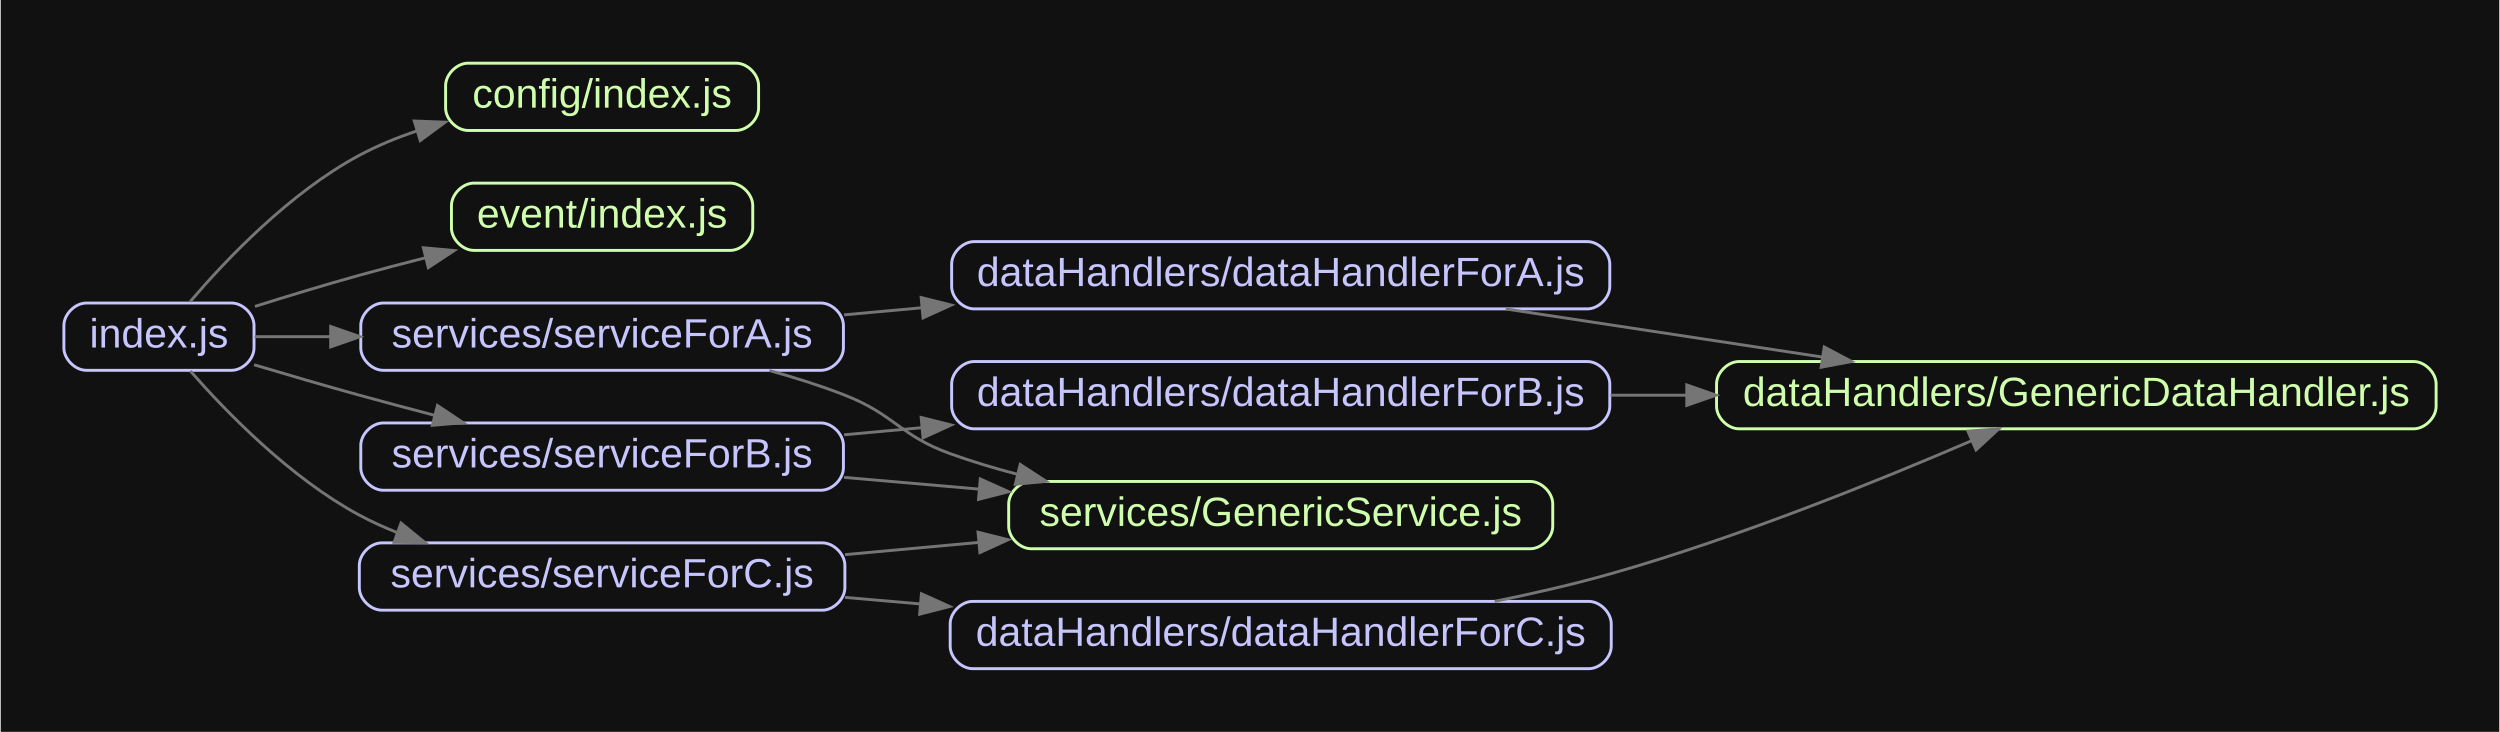
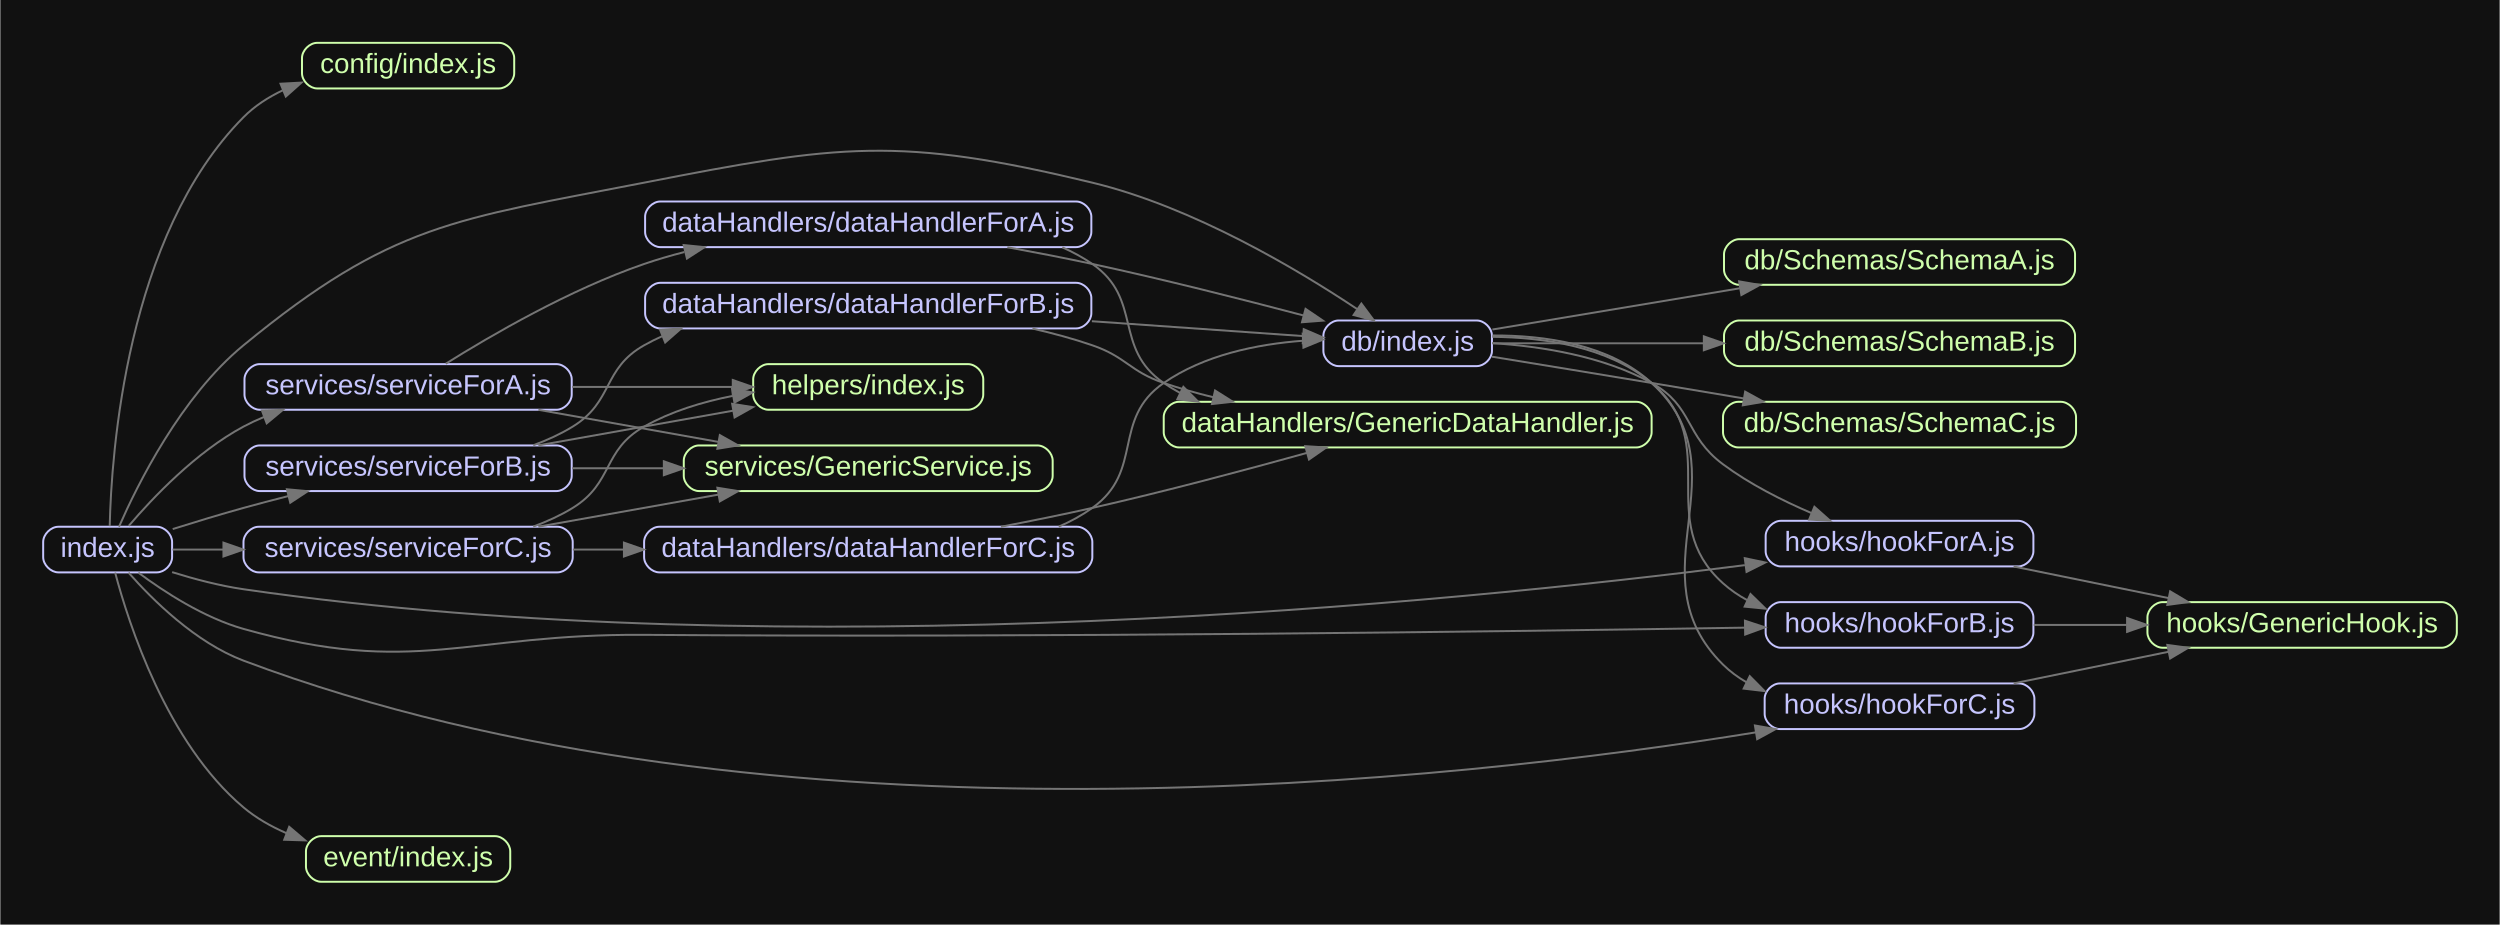
- <svg xmlns="http://www.w3.org/2000/svg" width="854pt" height="250pt" viewBox="0.00 0.00 854.20 250.20">
-   <g id="graph0" class="graph" transform="scale(1 1) rotate(0) translate(21.6 228.6)">
-     <polygon fill="#111111" stroke="none" points="-21.6,21.6 -21.6,-228.6 832.6,-228.6 832.6,21.6 -21.6,21.6" />
+ <svg xmlns="http://www.w3.org/2000/svg" width="1260pt" height="466pt" viewBox="0.00 0.00 1260.20 466.20">
+   <g id="graph0" class="graph" transform="scale(1 1) rotate(0) translate(21.6 444.6)">
+     <polygon fill="#111111" stroke="none" points="-21.6,21.6 -21.6,-444.6 1238.6,-444.6 1238.6,21.6 -21.6,21.6" />
    <g id="node1" class="node">
-       <path fill="none" stroke="#cfffac" d="M229.833,-207C229.833,-207 138.167,-207 138.167,-207 134.333,-207 130.5,-203.167 130.5,-199.333 130.5,-199.333 130.5,-191.667 130.5,-191.667 130.5,-187.833 134.333,-184 138.167,-184 138.167,-184 229.833,-184 229.833,-184 233.667,-184 237.5,-187.833 237.5,-191.667 237.5,-191.667 237.5,-199.333 237.5,-199.333 237.5,-203.167 233.667,-207 229.833,-207" />
-       <text text-anchor="middle" x="184" y="-191.8" font-family="Arial" font-size="14.00" fill="#cfffac">config/index.js</text>
+       <path fill="none" stroke="#cfffac" d="M229.833,-423C229.833,-423 138.167,-423 138.167,-423 134.333,-423 130.5,-419.167 130.5,-415.333 130.5,-415.333 130.5,-407.667 130.5,-407.667 130.5,-403.833 134.333,-400 138.167,-400 138.167,-400 229.833,-400 229.833,-400 233.667,-400 237.5,-403.833 237.5,-407.667 237.5,-407.667 237.5,-415.333 237.5,-415.333 237.5,-419.167 233.667,-423 229.833,-423" />
+       <text text-anchor="middle" x="184" y="-407.8" font-family="Arial" font-size="14.00" fill="#cfffac">config/index.js</text>
    </g>
    <g id="node2" class="node">
-       <path fill="none" stroke="#cfffac" d="M803.333,-105C803.333,-105 572.667,-105 572.667,-105 568.833,-105 565,-101.167 565,-97.333 565,-97.333 565,-89.667 565,-89.667 565,-85.833 568.833,-82 572.667,-82 572.667,-82 803.333,-82 803.333,-82 807.167,-82 811,-85.833 811,-89.667 811,-89.667 811,-97.333 811,-97.333 811,-101.167 807.167,-105 803.333,-105" />
-       <text text-anchor="middle" x="688" y="-89.8" font-family="Arial" font-size="14.00" fill="#cfffac">dataHandlers/GenericDataHandler.js</text>
+       <path fill="none" stroke="#cfffac" d="M803.333,-242C803.333,-242 572.667,-242 572.667,-242 568.833,-242 565,-238.167 565,-234.333 565,-234.333 565,-226.667 565,-226.667 565,-222.833 568.833,-219 572.667,-219 572.667,-219 803.333,-219 803.333,-219 807.167,-219 811,-222.833 811,-226.667 811,-226.667 811,-234.333 811,-234.333 811,-238.167 807.167,-242 803.333,-242" />
+       <text text-anchor="middle" x="688" y="-226.8" font-family="Arial" font-size="14.00" fill="#cfffac">dataHandlers/GenericDataHandler.js</text>
    </g>
    <g id="node3" class="node">
-       <path fill="none" stroke="#c6c5fe" d="M520.833,-146C520.833,-146 311.167,-146 311.167,-146 307.333,-146 303.5,-142.167 303.5,-138.333 303.5,-138.333 303.5,-130.667 303.5,-130.667 303.5,-126.833 307.333,-123 311.167,-123 311.167,-123 520.833,-123 520.833,-123 524.667,-123 528.5,-126.833 528.5,-130.667 528.5,-130.667 528.5,-138.333 528.5,-138.333 528.5,-142.167 524.667,-146 520.833,-146" />
-       <text text-anchor="middle" x="416" y="-130.8" font-family="Arial" font-size="14.00" fill="#c6c5fe">dataHandlers/dataHandlerForA.js</text>
+       <path fill="none" stroke="#c6c5fe" d="M520.833,-343C520.833,-343 311.167,-343 311.167,-343 307.333,-343 303.5,-339.167 303.5,-335.333 303.5,-335.333 303.5,-327.667 303.5,-327.667 303.5,-323.833 307.333,-320 311.167,-320 311.167,-320 520.833,-320 520.833,-320 524.667,-320 528.5,-323.833 528.5,-327.667 528.5,-327.667 528.5,-335.333 528.5,-335.333 528.5,-339.167 524.667,-343 520.833,-343" />
+       <text text-anchor="middle" x="416" y="-327.8" font-family="Arial" font-size="14.00" fill="#c6c5fe">dataHandlers/dataHandlerForA.js</text>
    </g>
    <g id="edge1" class="edge">
-       <path fill="none" stroke="#757575" d="M492.929,-122.97C526.574,-117.861 566.316,-111.826 601.046,-106.552" />
-       <polygon fill="#757575" stroke="#757575" points="601.813,-109.976 611.174,-105.014 600.762,-103.055 601.813,-109.976" />
+       <path fill="none" stroke="#757575" d="M513.889,-319.88C519.199,-317.522 524.284,-314.751 529,-311.5 554.604,-293.85 539.341,-269.07 565,-251.5 567.62,-249.706 570.343,-248.049 573.15,-246.52" />
+       <polygon fill="#757575" stroke="#757575" points="574.896,-249.563 582.372,-242.056 571.846,-243.263 574.896,-249.563" />
    </g>
    <g id="node4" class="node">
-       <path fill="none" stroke="#c6c5fe" d="M520.833,-105C520.833,-105 311.167,-105 311.167,-105 307.333,-105 303.5,-101.167 303.5,-97.333 303.5,-97.333 303.5,-89.667 303.5,-89.667 303.5,-85.833 307.333,-82 311.167,-82 311.167,-82 520.833,-82 520.833,-82 524.667,-82 528.5,-85.833 528.5,-89.667 528.5,-89.667 528.5,-97.333 528.5,-97.333 528.5,-101.167 524.667,-105 520.833,-105" />
-       <text text-anchor="middle" x="416" y="-89.8" font-family="Arial" font-size="14.00" fill="#c6c5fe">dataHandlers/dataHandlerForB.js</text>
+       <path fill="none" stroke="#c6c5fe" d="M722.833,-283C722.833,-283 653.167,-283 653.167,-283 649.333,-283 645.5,-279.167 645.5,-275.333 645.5,-275.333 645.5,-267.667 645.5,-267.667 645.5,-263.833 649.333,-260 653.167,-260 653.167,-260 722.833,-260 722.833,-260 726.667,-260 730.5,-263.833 730.5,-267.667 730.5,-267.667 730.5,-275.333 730.5,-275.333 730.5,-279.167 726.667,-283 722.833,-283" />
+       <text text-anchor="middle" x="688" y="-267.8" font-family="Arial" font-size="14.00" fill="#c6c5fe">db/index.js</text>
    </g>
    <g id="edge2" class="edge">
-       <path fill="none" stroke="#757575" d="M528.768,-93.5C537.319,-93.5 545.997,-93.5 554.661,-93.5" />
-       <polygon fill="#757575" stroke="#757575" points="554.817,-97 564.817,-93.5 554.817,-90 554.817,-97" />
+       <path fill="none" stroke="#757575" d="M486.158,-319.947C500.364,-317.35 515.194,-314.476 529,-311.5 564.661,-303.812 604.477,-293.722 635.218,-285.6" />
+       <polygon fill="#757575" stroke="#757575" points="636.51,-288.878 645.276,-282.927 634.712,-282.113 636.51,-288.878" />
+     </g>
+     <g id="node7" class="node">
+       <path fill="none" stroke="#cfffac" d="M1016.83,-324C1016.83,-324 855.167,-324 855.167,-324 851.333,-324 847.5,-320.167 847.5,-316.333 847.5,-316.333 847.5,-308.667 847.5,-308.667 847.5,-304.833 851.333,-301 855.167,-301 855.167,-301 1016.83,-301 1016.83,-301 1020.67,-301 1024.5,-304.833 1024.5,-308.667 1024.5,-308.667 1024.5,-316.333 1024.5,-316.333 1024.5,-320.167 1020.67,-324 1016.83,-324" />
+       <text text-anchor="middle" x="936" y="-308.8" font-family="Arial" font-size="14.00" fill="#cfffac">db/Schemas/SchemaA.js</text>
+     </g>
+     <g id="edge7" class="edge">
+       <path fill="none" stroke="#757575" d="M730.731,-278.455C764.796,-284.133 813.916,-292.319 855.45,-299.242" />
+       <polygon fill="#757575" stroke="#757575" points="855.117,-302.734 865.557,-300.926 856.268,-295.83 855.117,-302.734" />
+     </g>
+     <g id="node8" class="node">
+       <path fill="none" stroke="#cfffac" d="M1016.83,-283C1016.83,-283 855.167,-283 855.167,-283 851.333,-283 847.5,-279.167 847.5,-275.333 847.5,-275.333 847.5,-267.667 847.5,-267.667 847.5,-263.833 851.333,-260 855.167,-260 855.167,-260 1016.83,-260 1016.83,-260 1020.67,-260 1024.5,-263.833 1024.5,-267.667 1024.5,-267.667 1024.5,-275.333 1024.5,-275.333 1024.5,-279.167 1020.67,-283 1016.83,-283" />
+       <text text-anchor="middle" x="936" y="-267.8" font-family="Arial" font-size="14.00" fill="#cfffac">db/Schemas/SchemaB.js</text>
+     </g>
+     <g id="edge8" class="edge">
+       <path fill="none" stroke="#757575" d="M730.731,-271.5C759.863,-271.5 800.004,-271.5 836.996,-271.5" />
+       <polygon fill="#757575" stroke="#757575" points="837.335,-275 847.335,-271.5 837.334,-268 837.335,-275" />
+     </g>
+     <g id="node9" class="node">
+       <path fill="none" stroke="#cfffac" d="M1017.33,-242C1017.33,-242 854.667,-242 854.667,-242 850.833,-242 847,-238.167 847,-234.333 847,-234.333 847,-226.667 847,-226.667 847,-222.833 850.833,-219 854.667,-219 854.667,-219 1017.33,-219 1017.33,-219 1021.17,-219 1025,-222.833 1025,-226.667 1025,-226.667 1025,-234.333 1025,-234.333 1025,-238.167 1021.17,-242 1017.33,-242" />
+       <text text-anchor="middle" x="936" y="-226.8" font-family="Arial" font-size="14.00" fill="#cfffac">db/Schemas/SchemaC.js</text>
+     </g>
+     <g id="edge9" class="edge">
+       <path fill="none" stroke="#757575" d="M730.512,-264.75C754.115,-260.899 784.218,-255.963 811,-251.5 826.017,-248.997 842.053,-246.3 857.438,-243.7" />
+       <polygon fill="#757575" stroke="#757575" points="858.161,-247.128 867.437,-242.008 856.994,-240.226 858.161,-247.128" />
+     </g>
+     <g id="node10" class="node">
+       <path fill="none" stroke="#c6c5fe" d="M995.833,-182C995.833,-182 876.167,-182 876.167,-182 872.333,-182 868.5,-178.167 868.5,-174.333 868.5,-174.333 868.5,-166.667 868.5,-166.667 868.5,-162.833 872.333,-159 876.167,-159 876.167,-159 995.833,-159 995.833,-159 999.667,-159 1003.5,-162.833 1003.5,-166.667 1003.5,-166.667 1003.5,-174.333 1003.5,-174.333 1003.5,-178.167 999.667,-182 995.833,-182" />
+       <text text-anchor="middle" x="936" y="-166.8" font-family="Arial" font-size="14.00" fill="#c6c5fe">hooks/hookForA.js</text>
+     </g>
+     <g id="edge10" class="edge">
+       <path fill="none" stroke="#757575" d="M730.553,-271.587C755.281,-270.017 786.505,-265.085 811,-251.5 832.207,-239.739 827.527,-224.951 847,-210.5 860.376,-200.573 876.609,-192.331 891.473,-185.959" />
+       <polygon fill="#757575" stroke="#757575" points="893.08,-189.083 900.998,-182.043 890.419,-182.608 893.08,-189.083" />
+     </g>
+     <g id="node11" class="node">
+       <path fill="none" stroke="#c6c5fe" d="M995.833,-141C995.833,-141 876.167,-141 876.167,-141 872.333,-141 868.5,-137.167 868.5,-133.333 868.5,-133.333 868.5,-125.667 868.5,-125.667 868.5,-121.833 872.333,-118 876.167,-118 876.167,-118 995.833,-118 995.833,-118 999.667,-118 1003.5,-121.833 1003.5,-125.667 1003.5,-125.667 1003.5,-133.333 1003.5,-133.333 1003.5,-137.167 999.667,-141 995.833,-141" />
+       <text text-anchor="middle" x="936" y="-125.8" font-family="Arial" font-size="14.00" fill="#c6c5fe">hooks/hookForB.js</text>
+     </g>
+     <g id="edge11" class="edge">
+       <path fill="none" stroke="#757575" d="M730.669,-274.758C756.527,-274.544 788.918,-269.928 811,-251.5 847.588,-220.966 811.531,-182.327 847,-150.5 850.679,-147.199 854.783,-144.392 859.152,-142.008" />
+       <polygon fill="#757575" stroke="#757575" points="860.852,-145.077 868.442,-137.685 857.899,-138.731 860.852,-145.077" />
+     </g>
+     <g id="node12" class="node">
+       <path fill="none" stroke="#c6c5fe" d="M996.333,-100C996.333,-100 875.667,-100 875.667,-100 871.833,-100 868,-96.167 868,-92.333 868,-92.333 868,-84.667 868,-84.667 868,-80.833 871.833,-77 875.667,-77 875.667,-77 996.333,-77 996.333,-77 1000.17,-77 1004,-80.833 1004,-84.667 1004,-84.667 1004,-92.333 1004,-92.333 1004,-96.167 1000.17,-100 996.333,-100" />
+       <text text-anchor="middle" x="936" y="-84.8" font-family="Arial" font-size="14.00" fill="#c6c5fe">hooks/hookForC.js</text>
+     </g>
+     <g id="edge12" class="edge">
+       <path fill="none" stroke="#757575" d="M730.693,-275.45C756.892,-275.582 789.651,-271.091 811,-251.5 858.97,-207.479 800.64,-155.214 847,-109.5 850.519,-106.03 854.503,-103.095 858.784,-100.617" />
+       <polygon fill="#757575" stroke="#757575" points="860.487,-103.681 867.935,-96.147 857.414,-97.391 860.487,-103.681" />
    </g>
    <g id="node5" class="node">
-       <path fill="none" stroke="#c6c5fe" d="M521.333,-23C521.333,-23 310.667,-23 310.667,-23 306.833,-23 303,-19.167 303,-15.333 303,-15.333 303,-7.667 303,-7.667 303,-3.833 306.833,-0 310.667,-0 310.667,-0 521.333,-0 521.333,-0 525.167,-0 529,-3.833 529,-7.667 529,-7.667 529,-15.333 529,-15.333 529,-19.167 525.167,-23 521.333,-23" />
-       <text text-anchor="middle" x="416" y="-7.8" font-family="Arial" font-size="14.00" fill="#c6c5fe">dataHandlers/dataHandlerForC.js</text>
+       <path fill="none" stroke="#c6c5fe" d="M520.833,-302C520.833,-302 311.167,-302 311.167,-302 307.333,-302 303.5,-298.167 303.5,-294.333 303.5,-294.333 303.5,-286.667 303.5,-286.667 303.5,-282.833 307.333,-279 311.167,-279 311.167,-279 520.833,-279 520.833,-279 524.667,-279 528.5,-282.833 528.5,-286.667 528.5,-286.667 528.5,-294.333 528.5,-294.333 528.5,-298.167 524.667,-302 520.833,-302" />
+       <text text-anchor="middle" x="416" y="-286.8" font-family="Arial" font-size="14.00" fill="#c6c5fe">dataHandlers/dataHandlerForB.js</text>
    </g>
    <g id="edge3" class="edge">
-       <path fill="none" stroke="#757575" d="M489.152,-23.013C502.502,-25.711 516.25,-28.877 529,-32.5 572.447,-44.847 620.641,-64.34 652.243,-77.957" />
-       <polygon fill="#757575" stroke="#757575" points="650.928,-81.202 661.494,-81.98 653.719,-74.782 650.928,-81.202" />
+       <path fill="none" stroke="#757575" d="M498.81,-278.934C509.099,-276.594 519.38,-273.807 529,-270.5 546.109,-264.618 547.873,-257.329 565,-251.5 572.97,-248.788 581.357,-246.413 589.848,-244.338" />
+       <polygon fill="#757575" stroke="#757575" points="590.884,-247.691 599.843,-242.036 589.313,-240.869 590.884,-247.691" />
+     </g>
+     <g id="edge4" class="edge">
+       <path fill="none" stroke="#757575" d="M528.768,-282.635C565.624,-280.041 604.862,-277.28 635.044,-275.156" />
+       <polygon fill="#757575" stroke="#757575" points="635.594,-278.626 645.323,-274.433 635.102,-271.643 635.594,-278.626" />
    </g>
    <g id="node6" class="node">
-       <path fill="none" stroke="#cfffac" d="M227.833,-166C227.833,-166 140.167,-166 140.167,-166 136.333,-166 132.5,-162.167 132.5,-158.333 132.5,-158.333 132.5,-150.667 132.5,-150.667 132.5,-146.833 136.333,-143 140.167,-143 140.167,-143 227.833,-143 227.833,-143 231.667,-143 235.5,-146.833 235.5,-150.667 235.5,-150.667 235.5,-158.333 235.5,-158.333 235.5,-162.167 231.667,-166 227.833,-166" />
-       <text text-anchor="middle" x="184" y="-150.8" font-family="Arial" font-size="14.00" fill="#cfffac">event/index.js</text>
-     </g>
-     <g id="node7" class="node">
-       <path fill="none" stroke="#c6c5fe" d="M57.333,-125C57.333,-125 7.667,-125 7.667,-125 3.833,-125 0,-121.167 0,-117.333 0,-117.333 0,-109.667 0,-109.667 0,-105.833 3.833,-102 7.667,-102 7.667,-102 57.333,-102 57.333,-102 61.167,-102 65,-105.833 65,-109.667 65,-109.667 65,-117.333 65,-117.333 65,-121.167 61.167,-125 57.333,-125" />
-       <text text-anchor="middle" x="32.5" y="-109.8" font-family="Arial" font-size="14.00" fill="#c6c5fe">index.js</text>
-     </g>
-     <g id="edge4" class="edge">
-       <path fill="none" stroke="#757575" d="M43.159,-125.471C55.207,-139.588 77.147,-162.743 101,-175.5 107.077,-178.75 113.689,-181.481 120.434,-183.774" />
-       <polygon fill="#757575" stroke="#757575" points="119.778,-187.234 130.365,-186.829 121.836,-180.543 119.778,-187.234" />
+       <path fill="none" stroke="#c6c5fe" d="M521.333,-179C521.333,-179 310.667,-179 310.667,-179 306.833,-179 303,-175.167 303,-171.333 303,-171.333 303,-163.667 303,-163.667 303,-159.833 306.833,-156 310.667,-156 310.667,-156 521.333,-156 521.333,-156 525.167,-156 529,-159.833 529,-163.667 529,-163.667 529,-171.333 529,-171.333 529,-175.167 525.167,-179 521.333,-179" />
+       <text text-anchor="middle" x="416" y="-163.8" font-family="Arial" font-size="14.00" fill="#c6c5fe">dataHandlers/dataHandlerForC.js</text>
    </g>
    <g id="edge5" class="edge">
-       <path fill="none" stroke="#757575" d="M65.312,-123.845C76.544,-127.378 89.291,-131.254 101,-134.5 108.266,-136.514 115.923,-138.527 123.522,-140.457" />
-       <polygon fill="#757575" stroke="#757575" points="122.888,-143.906 133.438,-142.94 124.588,-137.116 122.888,-143.906" />
-     </g>
-     <g id="node8" class="node">
-       <path fill="none" stroke="#c6c5fe" d="M258.833,-125C258.833,-125 109.167,-125 109.167,-125 105.333,-125 101.5,-121.167 101.5,-117.333 101.5,-117.333 101.5,-109.667 101.5,-109.667 101.5,-105.833 105.333,-102 109.167,-102 109.167,-102 258.833,-102 258.833,-102 262.667,-102 266.5,-105.833 266.5,-109.667 266.5,-109.667 266.5,-117.333 266.5,-117.333 266.5,-121.167 262.667,-125 258.833,-125" />
-       <text text-anchor="middle" x="184" y="-109.8" font-family="Arial" font-size="14.00" fill="#c6c5fe">services/serviceForA.js</text>
+       <path fill="none" stroke="#757575" d="M482.906,-179.011C498.09,-181.898 514.143,-185.137 529,-188.5 565.47,-196.754 606.247,-207.636 637.24,-216.255" />
+       <polygon fill="#757575" stroke="#757575" points="636.368,-219.645 646.941,-218.967 638.253,-212.904 636.368,-219.645" />
    </g>
    <g id="edge6" class="edge">
-       <path fill="none" stroke="#757575" d="M65.205,-113.5C73.073,-113.5 81.906,-113.5 91.106,-113.5" />
-       <polygon fill="#757575" stroke="#757575" points="91.204,-117 101.204,-113.5 91.204,-110 91.204,-117" />
-     </g>
-     <g id="node9" class="node">
-       <path fill="none" stroke="#c6c5fe" d="M258.833,-84C258.833,-84 109.167,-84 109.167,-84 105.333,-84 101.5,-80.167 101.5,-76.333 101.5,-76.333 101.5,-68.667 101.5,-68.667 101.5,-64.833 105.333,-61 109.167,-61 109.167,-61 258.833,-61 258.833,-61 262.667,-61 266.5,-64.833 266.5,-68.667 266.5,-68.667 266.5,-76.333 266.5,-76.333 266.5,-80.167 262.667,-84 258.833,-84" />
-       <text text-anchor="middle" x="184" y="-68.8" font-family="Arial" font-size="14.00" fill="#c6c5fe">services/serviceForB.js</text>
-     </g>
-     <g id="edge7" class="edge">
-       <path fill="none" stroke="#757575" d="M65.023,-103.895C76.342,-100.516 89.219,-96.753 101,-93.5 109.247,-91.223 117.984,-88.896 126.561,-86.659" />
-       <polygon fill="#757575" stroke="#757575" points="127.714,-89.976 136.518,-84.082 125.96,-83.199 127.714,-89.976" />
-     </g>
-     <g id="node10" class="node">
-       <path fill="none" stroke="#c6c5fe" d="M259.333,-43C259.333,-43 108.667,-43 108.667,-43 104.833,-43 101,-39.167 101,-35.333 101,-35.333 101,-27.667 101,-27.667 101,-23.833 104.833,-20 108.667,-20 108.667,-20 259.333,-20 259.333,-20 263.167,-20 267,-23.833 267,-27.667 267,-27.667 267,-35.333 267,-35.333 267,-39.167 263.167,-43 259.333,-43" />
-       <text text-anchor="middle" x="184" y="-27.8" font-family="Arial" font-size="14.00" fill="#c6c5fe">services/serviceForC.js</text>
-     </g>
-     <g id="edge8" class="edge">
-       <path fill="none" stroke="#757575" d="M43.226,-101.774C55.34,-87.934 77.343,-65.203 101,-52.5 105.042,-50.33 109.317,-48.376 113.71,-46.619" />
-       <polygon fill="#757575" stroke="#757575" points="115.259,-49.78 123.465,-43.079 112.871,-43.2 115.259,-49.78" />
-     </g>
-     <g id="edge9" class="edge">
-       <path fill="none" stroke="#757575" d="M266.737,-120.963C275.368,-121.751 284.272,-122.564 293.231,-123.382" />
-       <polygon fill="#757575" stroke="#757575" points="293.081,-126.883 303.358,-124.307 293.718,-119.912 293.081,-126.883" />
-     </g>
-     <g id="node11" class="node">
-       <path fill="none" stroke="#cfffac" d="M501.333,-64C501.333,-64 330.667,-64 330.667,-64 326.833,-64 323,-60.167 323,-56.333 323,-56.333 323,-48.667 323,-48.667 323,-44.833 326.833,-41 330.667,-41 330.667,-41 501.333,-41 501.333,-41 505.167,-41 509,-44.833 509,-48.667 509,-48.667 509,-56.333 509,-56.333 509,-60.167 505.167,-64 501.333,-64" />
-       <text text-anchor="middle" x="416" y="-48.8" font-family="Arial" font-size="14.00" fill="#cfffac">services/GenericService.js</text>
-     </g>
-     <g id="edge10" class="edge">
-       <path fill="none" stroke="#757575" d="M241.201,-101.918C249.959,-99.507 258.813,-96.705 267,-93.5 284.044,-86.827 285.783,-79.711 303,-73.5 310.327,-70.857 318.05,-68.529 325.874,-66.484" />
-       <polygon fill="#757575" stroke="#757575" points="326.939,-69.826 335.815,-64.041 325.269,-63.029 326.939,-69.826" />
-     </g>
-     <g id="edge11" class="edge">
-       <path fill="none" stroke="#757575" d="M266.737,-79.963C275.368,-80.751 284.272,-81.564 293.231,-82.382" />
-       <polygon fill="#757575" stroke="#757575" points="293.081,-85.883 303.358,-83.307 293.718,-78.912 293.081,-85.883" />
-     </g>
-     <g id="edge12" class="edge">
-       <path fill="none" stroke="#757575" d="M266.737,-65.392C281.671,-64.094 297.425,-62.724 312.865,-61.381" />
-       <polygon fill="#757575" stroke="#757575" points="313.295,-64.857 322.954,-60.504 312.688,-57.884 313.295,-64.857" />
+       <path fill="none" stroke="#757575" d="M512.064,-179.046C518.048,-181.652 523.762,-184.772 529,-188.5 555.275,-207.198 538.513,-233.103 565,-251.5 585.27,-265.579 611.944,-271.045 635.179,-272.796" />
+       <polygon fill="#757575" stroke="#757575" points="635.061,-276.294 645.237,-273.344 635.442,-269.305 635.061,-276.294" />
+     </g>
+     <g id="node15" class="node">
+       <path fill="none" stroke="#cfffac" d="M1209.33,-141C1209.33,-141 1068.67,-141 1068.67,-141 1064.83,-141 1061,-137.167 1061,-133.333 1061,-133.333 1061,-125.667 1061,-125.667 1061,-121.833 1064.83,-118 1068.67,-118 1068.67,-118 1209.33,-118 1209.33,-118 1213.17,-118 1217,-121.833 1217,-125.667 1217,-125.667 1217,-133.333 1217,-133.333 1217,-137.167 1213.17,-141 1209.33,-141" />
+       <text text-anchor="middle" x="1139" y="-125.8" font-family="Arial" font-size="14.00" fill="#cfffac">hooks/GenericHook.js</text>
    </g>
    <g id="edge13" class="edge">
-       <path fill="none" stroke="#757575" d="M267.061,-24.364C275.406,-23.639 284.004,-22.891 292.658,-22.138" />
-       <polygon fill="#757575" stroke="#757575" points="293.171,-25.607 302.831,-21.254 292.565,-18.633 293.171,-25.607" />
+       <path fill="none" stroke="#757575" d="M993.525,-158.97C1017.82,-154.015 1046.38,-148.188 1071.67,-143.03" />
+       <polygon fill="#757575" stroke="#757575" points="1072.45,-146.442 1081.55,-141.014 1071.05,-139.584 1072.45,-146.442" />
    </g>
    <g id="edge14" class="edge">
-       <path fill="none" stroke="#757575" d="M267.061,-38.992C281.877,-40.345 297.49,-41.771 312.796,-43.168" />
-       <polygon fill="#757575" stroke="#757575" points="312.522,-46.658 322.799,-44.082 313.158,-39.687 312.522,-46.658" />
+       <path fill="none" stroke="#757575" d="M1003.65,-129.5C1018.65,-129.5 1034.79,-129.5 1050.49,-129.5" />
+       <polygon fill="#757575" stroke="#757575" points="1050.74,-133 1060.74,-129.5 1050.74,-126 1050.74,-133" />
+     </g>
+     <g id="edge15" class="edge">
+       <path fill="none" stroke="#757575" d="M993.525,-100.03C1017.82,-104.985 1046.38,-110.812 1071.67,-115.97" />
+       <polygon fill="#757575" stroke="#757575" points="1071.05,-119.416 1081.55,-117.986 1072.45,-112.558 1071.05,-119.416" />
+     </g>
+     <g id="node13" class="node">
+       <path fill="none" stroke="#cfffac" d="M227.833,-23C227.833,-23 140.167,-23 140.167,-23 136.333,-23 132.5,-19.167 132.5,-15.333 132.5,-15.333 132.5,-7.667 132.5,-7.667 132.5,-3.833 136.333,-0 140.167,-0 140.167,-0 227.833,-0 227.833,-0 231.667,-0 235.5,-3.833 235.5,-7.667 235.5,-7.667 235.5,-15.333 235.5,-15.333 235.5,-19.167 231.667,-23 227.833,-23" />
+       <text text-anchor="middle" x="184" y="-7.8" font-family="Arial" font-size="14.00" fill="#cfffac">event/index.js</text>
+     </g>
+     <g id="node14" class="node">
+       <path fill="none" stroke="#cfffac" d="M466.333,-261C466.333,-261 365.667,-261 365.667,-261 361.833,-261 358,-257.167 358,-253.333 358,-253.333 358,-245.667 358,-245.667 358,-241.833 361.833,-238 365.667,-238 365.667,-238 466.333,-238 466.333,-238 470.167,-238 474,-241.833 474,-245.667 474,-245.667 474,-253.333 474,-253.333 474,-257.167 470.167,-261 466.333,-261" />
+       <text text-anchor="middle" x="416" y="-245.8" font-family="Arial" font-size="14.00" fill="#cfffac">helpers/index.js</text>
+     </g>
+     <g id="node16" class="node">
+       <path fill="none" stroke="#c6c5fe" d="M57.333,-179C57.333,-179 7.667,-179 7.667,-179 3.833,-179 0,-175.167 0,-171.333 0,-171.333 0,-163.667 0,-163.667 0,-159.833 3.833,-156 7.667,-156 7.667,-156 57.333,-156 57.333,-156 61.167,-156 65,-159.833 65,-163.667 65,-163.667 65,-171.333 65,-171.333 65,-175.167 61.167,-179 57.333,-179" />
+       <text text-anchor="middle" x="32.5" y="-163.8" font-family="Arial" font-size="14.00" fill="#c6c5fe">index.js</text>
+     </g>
+     <g id="edge16" class="edge">
+       <path fill="none" stroke="#757575" d="M33.551,-179.325C34.362,-215.512 41.809,-325.906 101,-385.5 106.624,-391.162 113.473,-395.594 120.791,-399.061" />
+       <polygon fill="#757575" stroke="#757575" points="119.674,-402.386 130.253,-402.958 122.339,-395.914 119.674,-402.386" />
+     </g>
+     <g id="edge17" class="edge">
+       <path fill="none" stroke="#757575" d="M38.245,-179.033C47.408,-199.994 69.458,-244.565 101,-270.5 175.842,-332.037 207.902,-333.934 303,-352.5 401.583,-371.747 431.36,-376.07 529,-352.5 579.78,-340.242 632.569,-308.717 662.453,-288.806" />
+       <polygon fill="#757575" stroke="#757575" points="664.653,-291.543 670.965,-283.033 660.724,-285.749 664.653,-291.543" />
+     </g>
+     <g id="edge19" class="edge">
+       <path fill="none" stroke="#757575" d="M65.012,-156.119C76.217,-152.621 89.025,-149.237 101,-147.5 377.3,-107.428 710.326,-140.737 858.023,-159.643" />
+       <polygon fill="#757575" stroke="#757575" points="857.967,-163.165 868.333,-160.978 858.866,-156.223 857.967,-163.165" />
+     </g>
+     <g id="edge20" class="edge">
+       <path fill="none" stroke="#757575" d="M48.002,-155.842C61.012,-146.168 81.072,-133.12 101,-127.5 187.416,-103.127 213.215,-125.167 303,-124.5 503.17,-123.014 739.001,-126.185 858.012,-128.13" />
+       <polygon fill="#757575" stroke="#757575" points="858.06,-131.632 868.117,-128.297 858.176,-124.632 858.06,-131.632" />
+     </g>
+     <g id="edge21" class="edge">
+       <path fill="none" stroke="#757575" d="M43.033,-155.874C54.958,-142.322 76.775,-120.62 101,-111.5 367.187,-11.288 715.709,-51.278 863.644,-75.348" />
+       <polygon fill="#757575" stroke="#757575" points="863.083,-78.803 873.52,-76.98 864.225,-71.896 863.083,-78.803" />
+     </g>
+     <g id="edge18" class="edge">
+       <path fill="none" stroke="#757575" d="M36.29,-155.881C42.968,-130.563 62.276,-70.081 101,-37.5 107.337,-32.168 114.776,-27.926 122.543,-24.552" />
+       <polygon fill="#757575" stroke="#757575" points="124.058,-27.719 132.127,-20.852 121.537,-21.189 124.058,-27.719" />
+     </g>
+     <g id="node17" class="node">
+       <path fill="none" stroke="#c6c5fe" d="M258.833,-261C258.833,-261 109.167,-261 109.167,-261 105.333,-261 101.5,-257.167 101.5,-253.333 101.5,-253.333 101.5,-245.667 101.5,-245.667 101.5,-241.833 105.333,-238 109.167,-238 109.167,-238 258.833,-238 258.833,-238 262.667,-238 266.5,-241.833 266.5,-245.667 266.5,-245.667 266.5,-253.333 266.5,-253.333 266.5,-257.167 262.667,-261 258.833,-261" />
+       <text text-anchor="middle" x="184" y="-245.8" font-family="Arial" font-size="14.00" fill="#c6c5fe">services/serviceForA.js</text>
+     </g>
+     <g id="edge22" class="edge">
+       <path fill="none" stroke="#757575" d="M43.159,-179.471C55.207,-193.588 77.147,-216.743 101,-229.5 104.295,-231.262 107.747,-232.872 111.293,-234.342" />
+       <polygon fill="#757575" stroke="#757575" points="110.259,-237.692 120.851,-237.915 112.71,-231.135 110.259,-237.692" />
+     </g>
+     <g id="node18" class="node">
+       <path fill="none" stroke="#c6c5fe" d="M258.833,-220C258.833,-220 109.167,-220 109.167,-220 105.333,-220 101.5,-216.167 101.5,-212.333 101.5,-212.333 101.5,-204.667 101.5,-204.667 101.5,-200.833 105.333,-197 109.167,-197 109.167,-197 258.833,-197 258.833,-197 262.667,-197 266.5,-200.833 266.5,-204.667 266.5,-204.667 266.5,-212.333 266.5,-212.333 266.5,-216.167 262.667,-220 258.833,-220" />
+       <text text-anchor="middle" x="184" y="-204.8" font-family="Arial" font-size="14.00" fill="#c6c5fe">services/serviceForB.js</text>
+     </g>
+     <g id="edge23" class="edge">
+       <path fill="none" stroke="#757575" d="M65.312,-177.845C76.544,-181.378 89.291,-185.254 101,-188.5 108.266,-190.514 115.923,-192.527 123.522,-194.457" />
+       <polygon fill="#757575" stroke="#757575" points="122.888,-197.906 133.438,-196.94 124.588,-191.116 122.888,-197.906" />
+     </g>
+     <g id="node19" class="node">
+       <path fill="none" stroke="#c6c5fe" d="M259.333,-179C259.333,-179 108.667,-179 108.667,-179 104.833,-179 101,-175.167 101,-171.333 101,-171.333 101,-163.667 101,-163.667 101,-159.833 104.833,-156 108.667,-156 108.667,-156 259.333,-156 259.333,-156 263.167,-156 267,-159.833 267,-163.667 267,-163.667 267,-171.333 267,-171.333 267,-175.167 263.167,-179 259.333,-179" />
+       <text text-anchor="middle" x="184" y="-163.8" font-family="Arial" font-size="14.00" fill="#c6c5fe">services/serviceForC.js</text>
+     </g>
+     <g id="edge24" class="edge">
+       <path fill="none" stroke="#757575" d="M65.205,-167.5C73.01,-167.5 81.765,-167.5 90.885,-167.5" />
+       <polygon fill="#757575" stroke="#757575" points="90.897,-171 100.897,-167.5 90.897,-164 90.897,-171" />
+     </g>
+     <g id="edge25" class="edge">
+       <path fill="none" stroke="#757575" d="M203.007,-261.222C225.492,-275.315 265.566,-298.668 303,-311.5 309.528,-313.738 316.36,-315.737 323.292,-317.522" />
+       <polygon fill="#757575" stroke="#757575" points="322.953,-321.04 333.495,-319.985 324.596,-314.236 322.953,-321.04" />
+     </g>
+     <g id="edge26" class="edge">
+       <path fill="none" stroke="#757575" d="M266.737,-249.5C293.179,-249.5 322.187,-249.5 347.479,-249.5" />
+       <polygon fill="#757575" stroke="#757575" points="347.705,-253 357.705,-249.5 347.705,-246 347.705,-253" />
+     </g>
+     <g id="node20" class="node">
+       <path fill="none" stroke="#cfffac" d="M501.333,-220C501.333,-220 330.667,-220 330.667,-220 326.833,-220 323,-216.167 323,-212.333 323,-212.333 323,-204.667 323,-204.667 323,-200.833 326.833,-197 330.667,-197 330.667,-197 501.333,-197 501.333,-197 505.167,-197 509,-200.833 509,-204.667 509,-204.667 509,-212.333 509,-212.333 509,-216.167 505.167,-220 501.333,-220" />
+       <text text-anchor="middle" x="416" y="-204.8" font-family="Arial" font-size="14.00" fill="#cfffac">services/GenericService.js</text>
+     </g>
+     <g id="edge27" class="edge">
+       <path fill="none" stroke="#757575" d="M249.68,-237.97C277.848,-232.949 311.034,-227.033 340.253,-221.825" />
+       <polygon fill="#757575" stroke="#757575" points="341.177,-225.215 350.407,-220.014 339.948,-218.324 341.177,-225.215" />
+     </g>
+     <g id="edge28" class="edge">
+       <path fill="none" stroke="#757575" d="M247.1,-220.098C254.071,-222.639 260.863,-225.733 267,-229.5 287.667,-242.185 281.877,-258.588 303,-270.5 305.925,-272.149 308.955,-273.668 312.064,-275.066" />
+       <polygon fill="#757575" stroke="#757575" points="311.016,-278.417 321.599,-278.907 313.631,-271.924 311.016,-278.417" />
+     </g>
+     <g id="edge29" class="edge">
+       <path fill="none" stroke="#757575" d="M249.68,-220.03C280.372,-225.501 317.022,-232.034 348.005,-237.557" />
+       <polygon fill="#757575" stroke="#757575" points="347.391,-241.003 357.851,-239.312 348.62,-234.112 347.391,-241.003" />
+     </g>
+     <g id="edge30" class="edge">
+       <path fill="none" stroke="#757575" d="M266.737,-208.5C281.671,-208.5 297.425,-208.5 312.865,-208.5" />
+       <polygon fill="#757575" stroke="#757575" points="312.954,-212 322.954,-208.5 312.954,-205 312.954,-212" />
+     </g>
+     <g id="edge31" class="edge">
+       <path fill="none" stroke="#757575" d="M267.061,-167.5C275.406,-167.5 284.004,-167.5 292.658,-167.5" />
+       <polygon fill="#757575" stroke="#757575" points="292.831,-171 302.831,-167.5 292.831,-164 292.831,-171" />
+     </g>
+     <g id="edge32" class="edge">
+       <path fill="none" stroke="#757575" d="M247.1,-179.098C254.071,-181.639 260.863,-184.733 267,-188.5 287.667,-201.185 281.877,-217.588 303,-229.5 316.549,-237.141 332.36,-241.973 347.76,-245.002" />
+       <polygon fill="#757575" stroke="#757575" points="347.342,-248.481 357.793,-246.743 348.539,-241.585 347.342,-248.481" />
+     </g>
+     <g id="edge33" class="edge">
+       <path fill="none" stroke="#757575" d="M249.68,-179.03C277.848,-184.051 311.034,-189.967 340.253,-195.175" />
+       <polygon fill="#757575" stroke="#757575" points="339.948,-198.676 350.407,-196.986 341.177,-191.785 339.948,-198.676" />
    </g>
  </g>
</svg>
